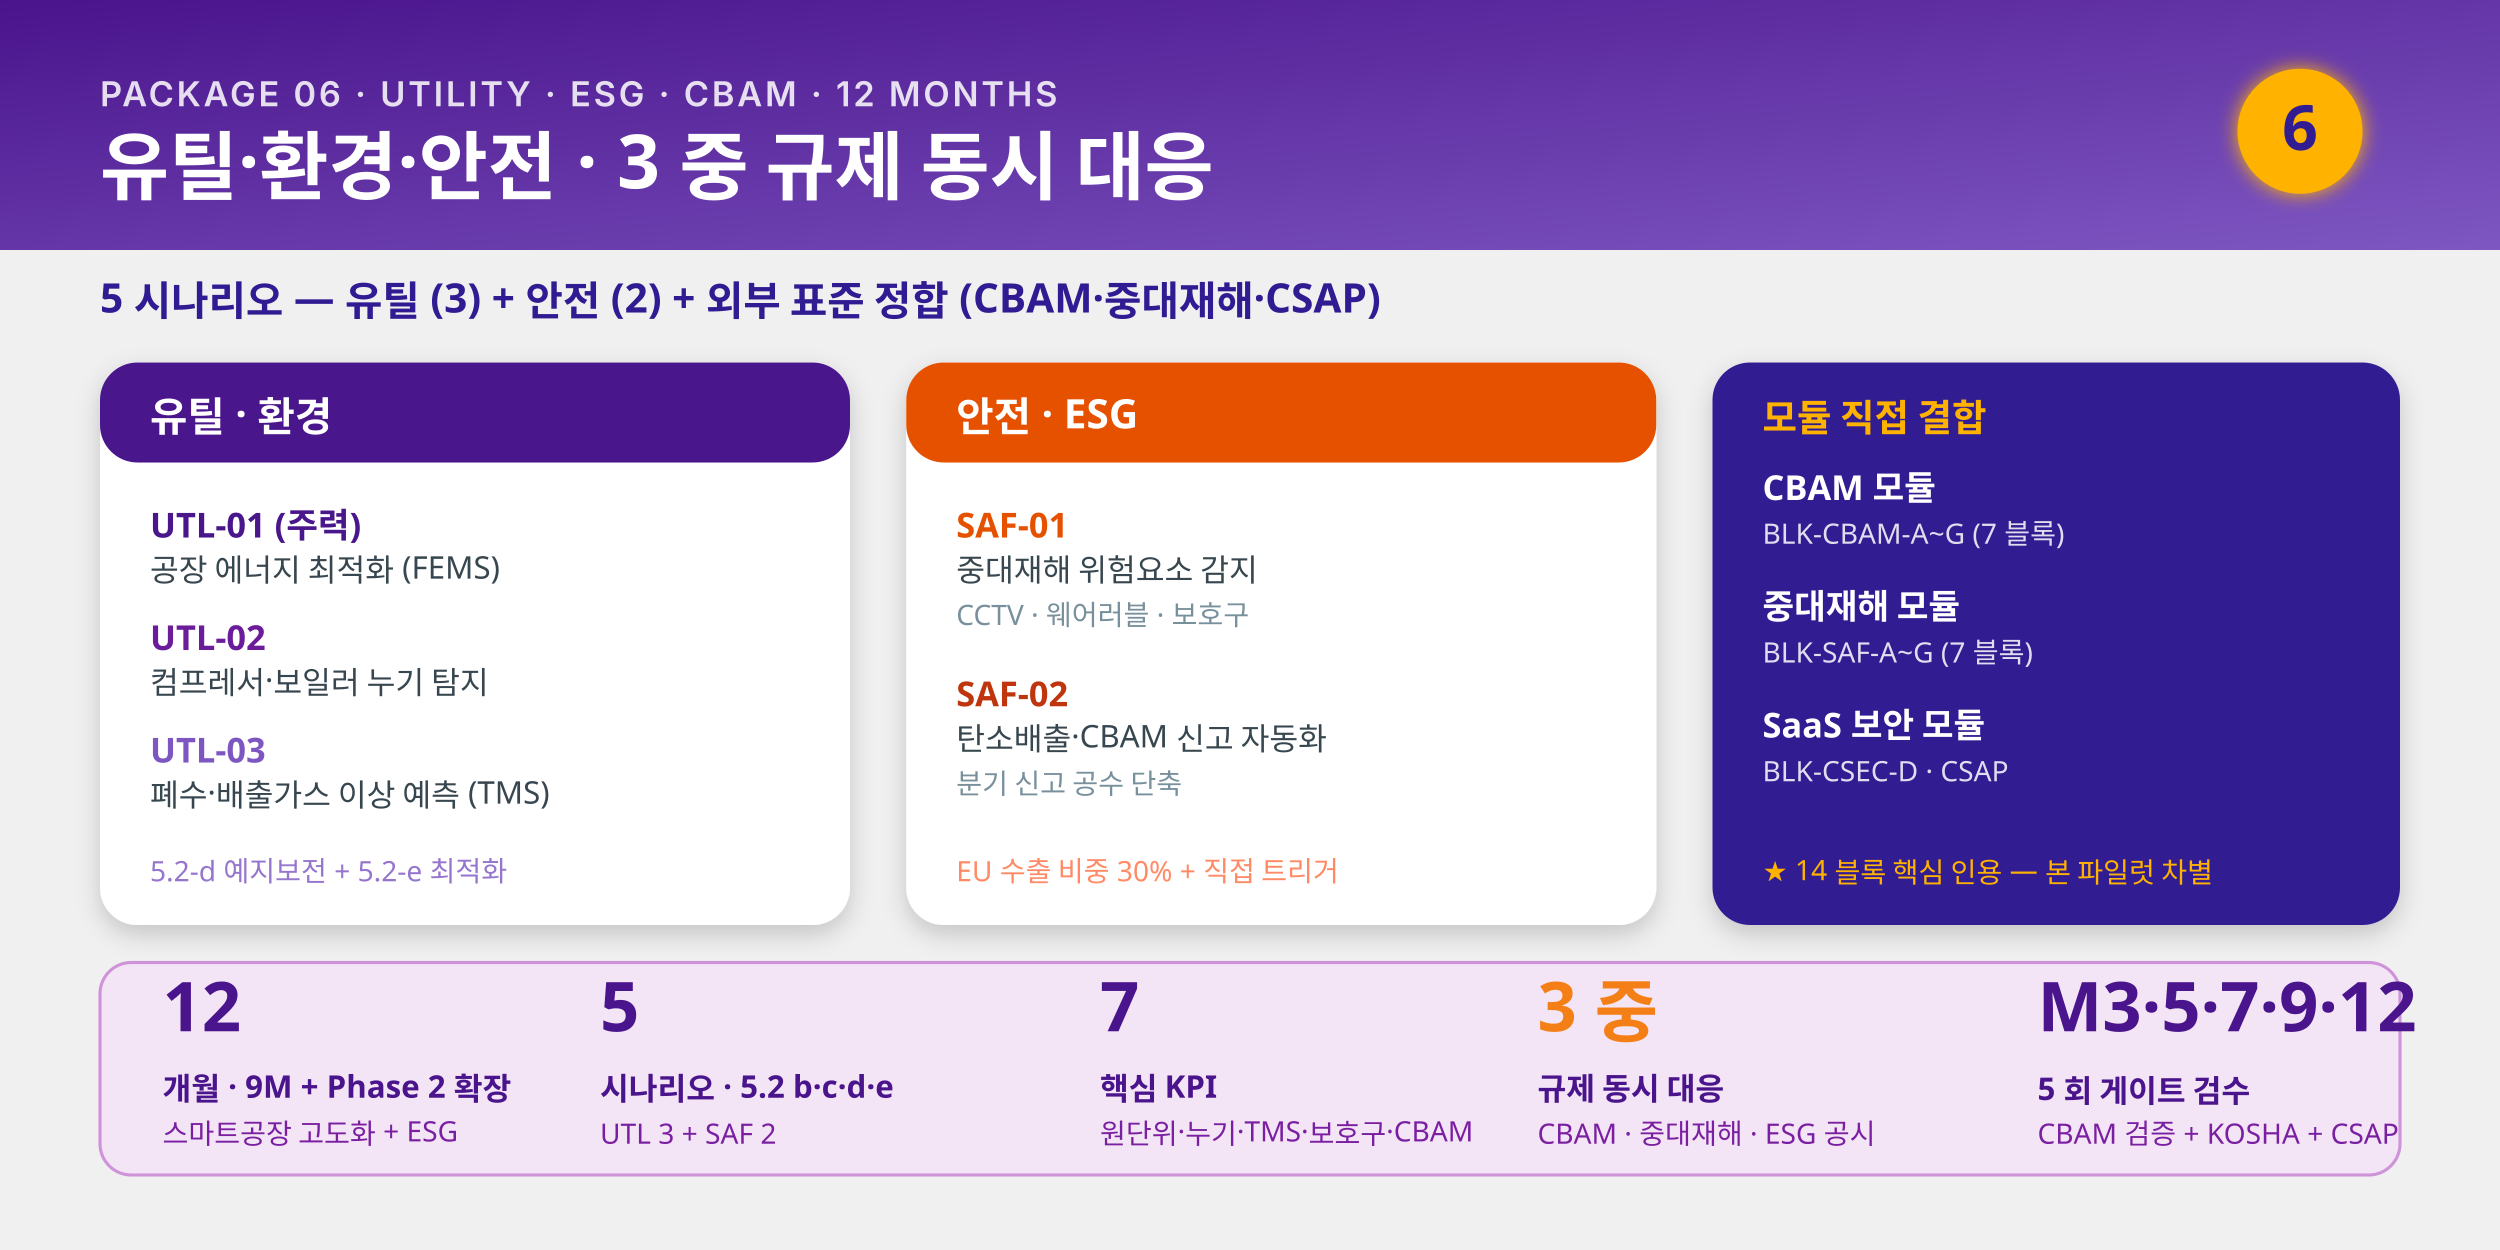
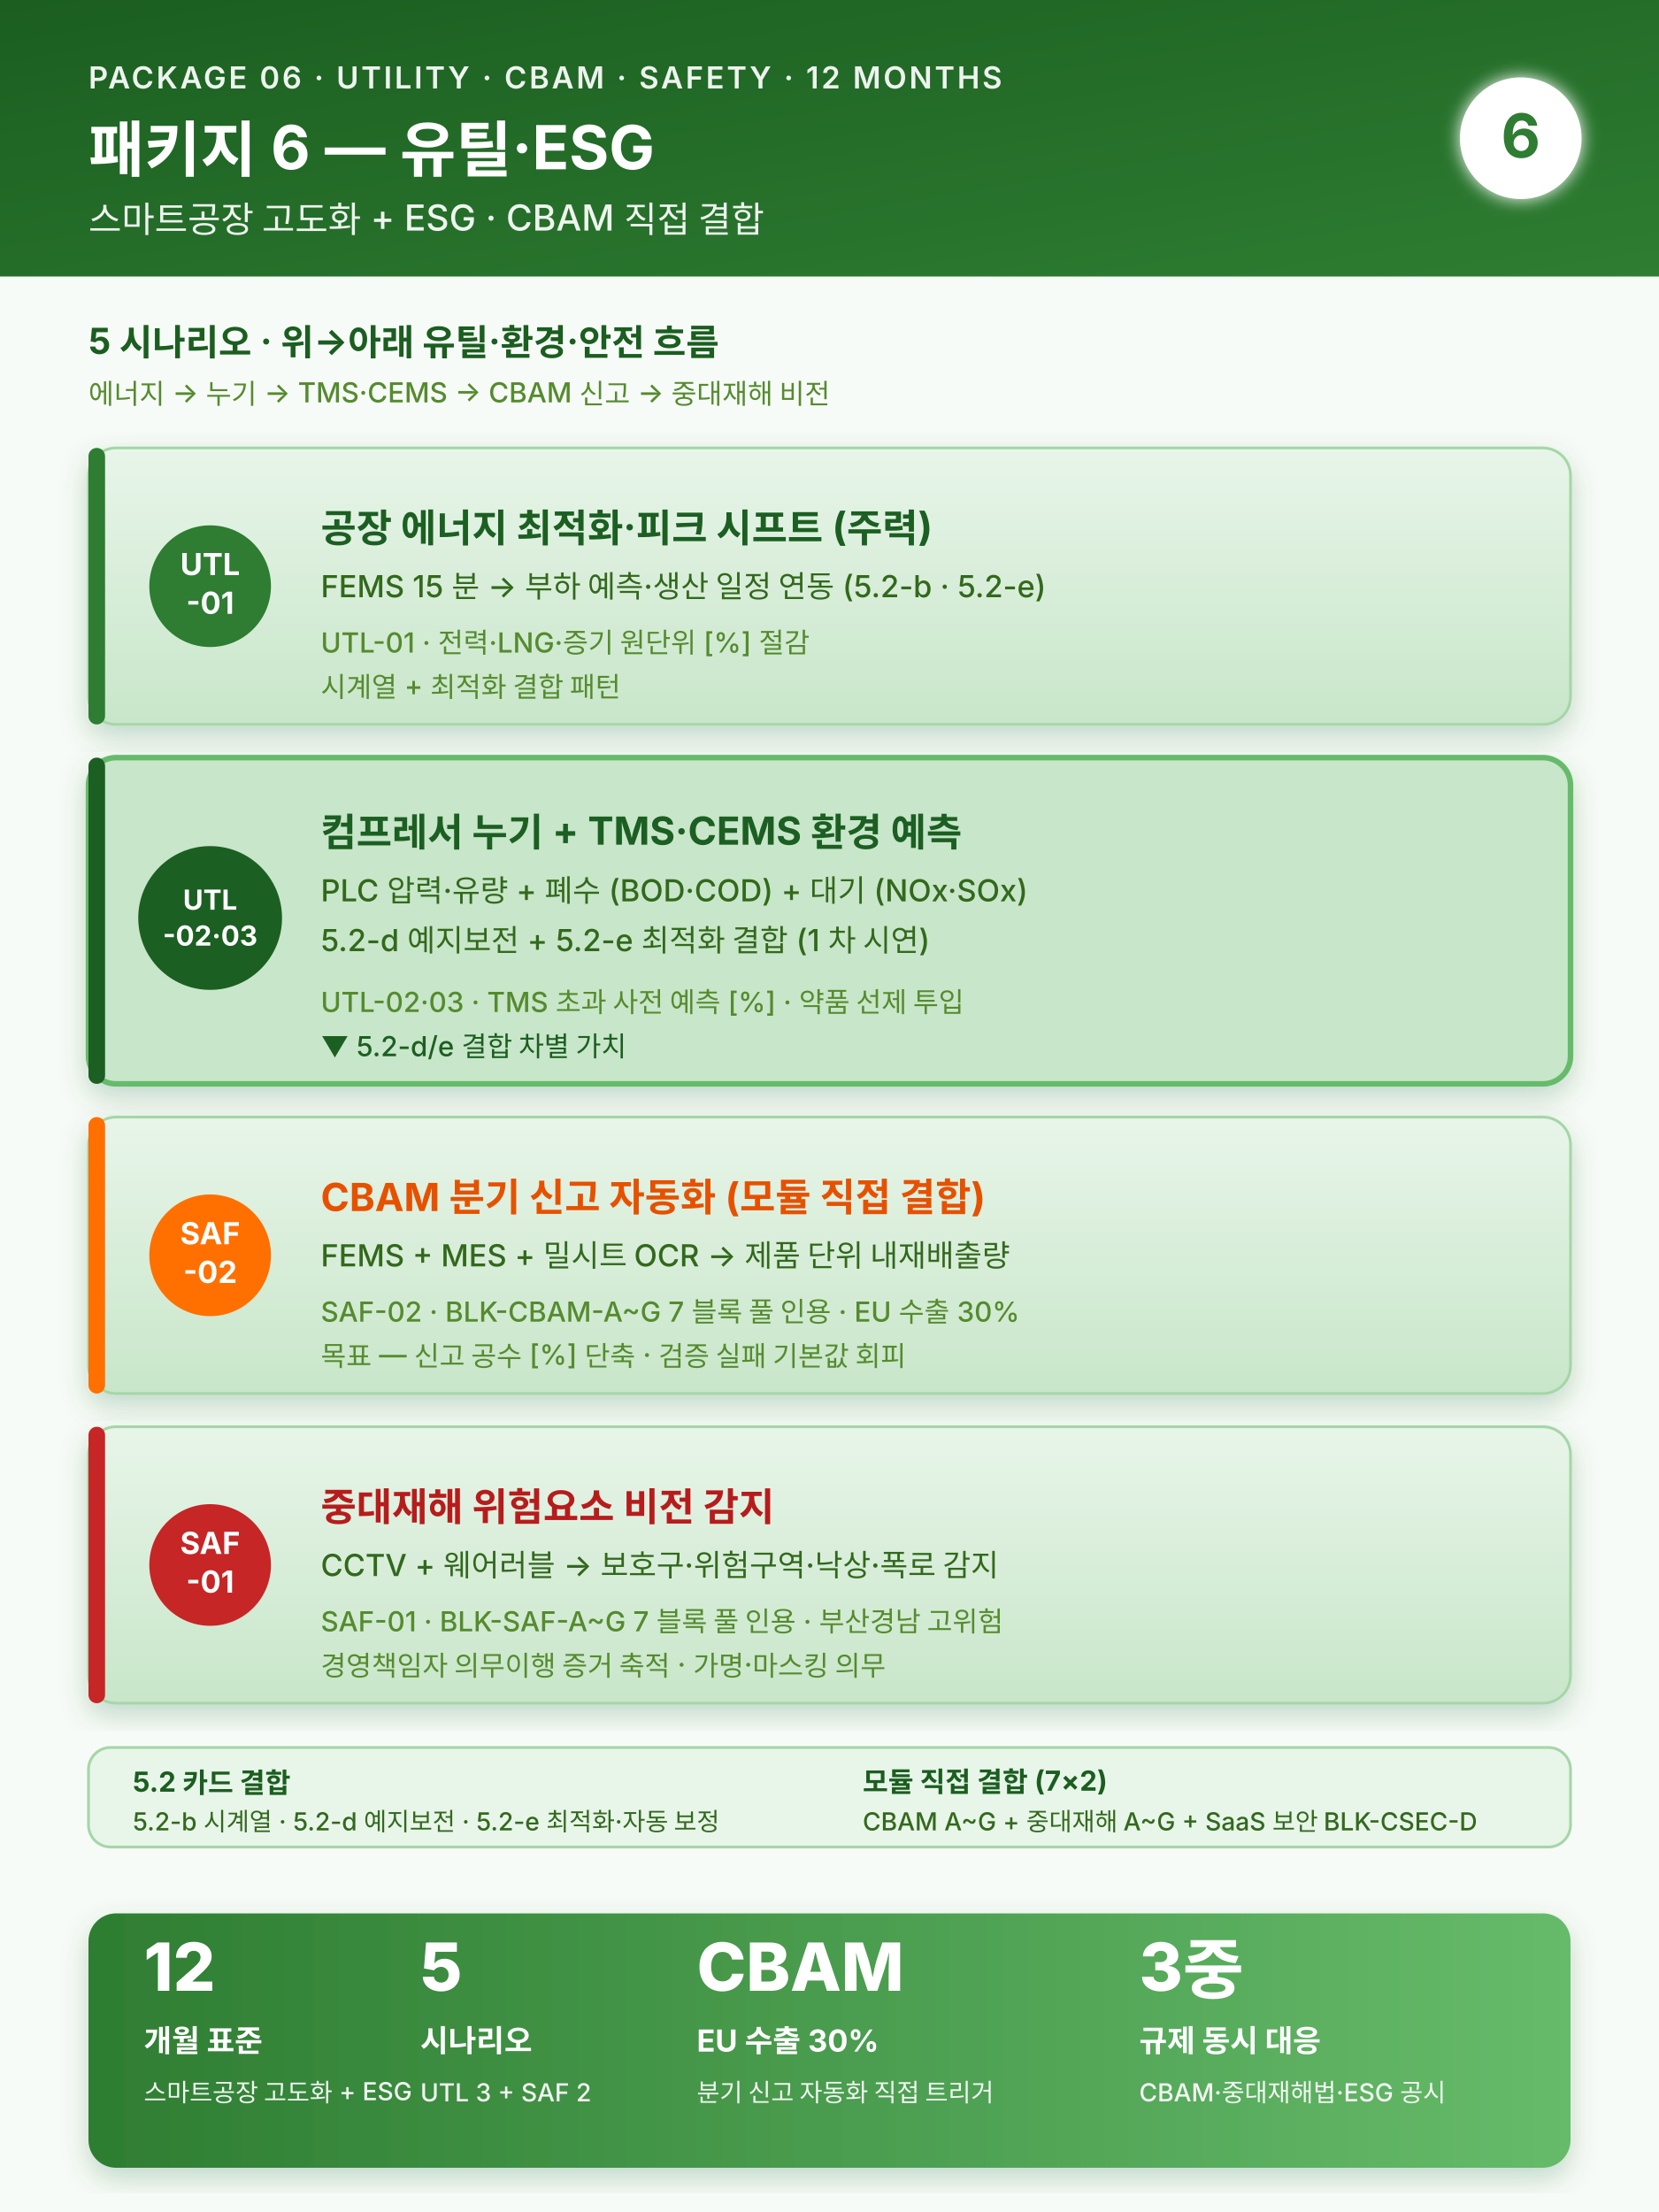
- <svg xmlns="http://www.w3.org/2000/svg" viewBox="0 0 800 400" role="img" aria-label="패키지 6 — 유틸·ESG (스마트공장 고도화 + ESG 12 개월, 5 시나리오)" class="zoomable">
+ <svg xmlns="http://www.w3.org/2000/svg" viewBox="0 0 600 800" role="img" aria-label="패키지 6 — 유틸·ESG 12 개월 (UTL-01·02·03 + SAF-01·02 · CBAM 신고 결합)" class="zoomable">
  <defs>
-     <linearGradient id="pkg6-bg" x1="0" y1="0" x2="1" y2="1">
-       <stop offset="0%" stop-color="#4A148C" />
-       <stop offset="100%" stop-color="#7E57C2" />
+     <linearGradient id="pkg6-header" x1="0" y1="0" x2="1" y2="1">
+       <stop offset="0%" stop-color="#1B5E20" />
+       <stop offset="100%" stop-color="#2E7D32" />
+     </linearGradient>
+     <linearGradient id="pkg6-card" x1="0" y1="0" x2="0" y2="1">
+       <stop offset="0%" stop-color="#E8F5E9" />
+       <stop offset="100%" stop-color="#C8E6C9" />
+     </linearGradient>
+     <linearGradient id="pkg6-accent" x1="0" y1="0" x2="1" y2="0">
+       <stop offset="0%" stop-color="#2E7D32" />
+       <stop offset="100%" stop-color="#66BB6A" />
    </linearGradient>
    <filter id="pkg6-shadow" x="-10%" y="-10%" width="120%" height="120%">
-       <feDropShadow dx="0" dy="3" stdDeviation="4" flood-color="#000" flood-opacity="0.18" />
+       <feDropShadow dx="0" dy="4" stdDeviation="5" flood-color="#1B5E20" flood-opacity="0.22" />
    </filter>
    <filter id="pkg6-glow" x="-50%" y="-50%" width="200%" height="200%">
      <feGaussianBlur stdDeviation="3" result="blur" />
      <feMerge>
        <feMergeNode in="blur" />
        <feMergeNode in="SourceGraphic" />
      </feMerge>
    </filter>
    <style>
-       .ko { font-family: 'Pretendard', 'Apple SD Gothic Neo', sans-serif; font-weight: 700; }
-       .ko-r { font-family: 'Pretendard', 'Apple SD Gothic Neo', sans-serif; font-weight: 500; }
-       .en { font-family: 'Inter', sans-serif; font-weight: 600; letter-spacing: 0.08em; }
+       .ko { font-family: 'Pretendard', system-ui, -apple-system, sans-serif; font-weight: 700; }
+       .ko-r { font-family: 'Pretendard', system-ui, -apple-system, sans-serif; font-weight: 500; }
+       .en { font-family: 'Pretendard', system-ui, -apple-system, sans-serif; font-weight: 600; letter-spacing: 0.08em; }
    </style>
  </defs>
-   <rect width="800" height="80" fill="url(#pkg6-bg)" />
-   <text x="32" y="34" class="en" fill="rgba(255,255,255,0.85)" font-size="11">PACKAGE 06 · UTILITY · ESG · CBAM · 12 MONTHS</text>
-   <text x="32" y="62" class="ko" fill="white" font-size="24">유틸·환경·안전 · 3 중 규제 동시 대응</text>
-   <g transform="translate(700, 22)" filter="url(#pkg6-glow)">
-     <circle cx="36" cy="20" r="20" fill="#FFB300" />
-     <text x="36" y="26" text-anchor="middle" class="ko" fill="#311B92" font-size="20">6</text>
+   <rect width="600" height="800" fill="#F7FBF7" />
+   <rect width="600" height="100" fill="url(#pkg6-header)" />
+   <text x="32" y="32" class="en" fill="rgba(255,255,255,0.92)" font-size="11">PACKAGE 06 · UTILITY · CBAM · SAFETY · 12 MONTHS</text>
+   <text x="32" y="62" class="ko" fill="white" font-size="22">패키지 6 — 유틸·ESG</text>
+   <text x="32" y="84" class="ko-r" fill="rgba(255,255,255,0.92)" font-size="13">스마트공장 고도화 + ESG · CBAM 직접 결합</text>
+   <g transform="translate(528, 28)" filter="url(#pkg6-glow)">
+     <circle cx="22" cy="22" r="22" fill="#FFFFFF" />
+     <text x="22" y="29" text-anchor="middle" class="ko" fill="#2E7D32" font-size="22">6</text>
  </g>
-   <g transform="translate(32, 100)">
-     <text x="0" y="0" class="ko" fill="#311B92" font-size="13">5 시나리오 — 유틸 (3) + 안전 (2) + 외부 표준 정합 (CBAM·중대재해·CSAP)</text>
+   <text x="32" y="128" class="ko" fill="#1B5E20" font-size="13">5 시나리오 · 위→아래 유틸·환경·안전 흐름</text>
+   <text x="32" y="146" class="ko-r" fill="#558B2F" font-size="10">에너지 → 누기 → TMS·CEMS → CBAM 신고 → 중대재해 비전</text>
+   <g transform="translate(32, 162)" filter="url(#pkg6-shadow)">
+     <rect width="536" height="100" rx="10" fill="url(#pkg6-card)" stroke="#A5D6A7" stroke-width="1" />
+     <rect width="6" height="100" rx="3" fill="#2E7D32" />
+     <circle cx="44" cy="50" r="22" fill="#2E7D32" />
+     <text x="44" y="46" text-anchor="middle" class="ko" fill="white" font-size="11">UTL</text>
+     <text x="44" y="60" text-anchor="middle" class="ko" fill="white" font-size="11">-01</text>
+     <text x="84" y="34" class="ko" fill="#1B5E20" font-size="14">공장 에너지 최적화·피크 시프트 (주력)</text>
+     <text x="84" y="54" class="ko-r" fill="#33691E" font-size="11">FEMS 15 분 → 부하 예측·생산 일정 연동 (5.2-b · 5.2-e)</text>
+     <text x="84" y="74" class="ko-r" fill="#558B2F" font-size="10">UTL-01 · 전력·LNG·증기 원단위 [%] 절감</text>
+     <text x="84" y="90" class="ko-r" fill="#558B2F" font-size="10">시계열 + 최적화 결합 패턴</text>
  </g>
-   <g transform="translate(32, 116)">
-     <g filter="url(#pkg6-shadow)">
-       <rect width="240" height="180" rx="12" fill="white" />
-       <rect width="240" height="32" rx="12" fill="#4A148C" />
-       <text x="16" y="22" class="ko" fill="white" font-size="13">유틸 · 환경</text>
-       <text x="16" y="56" class="ko" fill="#4A148C" font-size="11">UTL-01 (주력)</text>
-       <text x="16" y="70" class="ko-r" fill="#37474F" font-size="10">공장 에너지 최적화 (FEMS)</text>
-       <text x="16" y="92" class="ko" fill="#6A1B9A" font-size="11">UTL-02</text>
-       <text x="16" y="106" class="ko-r" fill="#37474F" font-size="10">컴프레서·보일러 누기 탐지</text>
-       <text x="16" y="128" class="ko" fill="#7E57C2" font-size="11">UTL-03</text>
-       <text x="16" y="142" class="ko-r" fill="#37474F" font-size="10">폐수·배출가스 이상 예측 (TMS)</text>
-       <text x="16" y="166" class="ko-r" fill="#9575CD" font-size="9">5.2-d 예지보전 + 5.2-e 최적화</text>
-     </g>
-     <g filter="url(#pkg6-shadow)" transform="translate(258, 0)">
-       <rect width="240" height="180" rx="12" fill="white" />
-       <rect width="240" height="32" rx="12" fill="#E65100" />
-       <text x="16" y="22" class="ko" fill="white" font-size="13">안전 · ESG</text>
-       <text x="16" y="56" class="ko" fill="#E65100" font-size="11">SAF-01</text>
-       <text x="16" y="70" class="ko-r" fill="#37474F" font-size="10">중대재해 위험요소 감지</text>
-       <text x="16" y="84" class="ko-r" fill="#78909C" font-size="9">CCTV · 웨어러블 · 보호구</text>
-       <text x="16" y="110" class="ko" fill="#BF360C" font-size="11">SAF-02</text>
-       <text x="16" y="124" class="ko-r" fill="#37474F" font-size="10">탄소배출·CBAM 신고 자동화</text>
-       <text x="16" y="138" class="ko-r" fill="#78909C" font-size="9">분기 신고 공수 단축</text>
-       <text x="16" y="166" class="ko-r" fill="#FF8A65" font-size="9">EU 수출 비중 30% + 직접 트리거</text>
-     </g>
-     <g filter="url(#pkg6-shadow)" transform="translate(516, 0)">
-       <rect width="220" height="180" rx="12" fill="#311B92" />
-       <text x="16" y="22" class="ko" fill="#FFB300" font-size="12">모듈 직접 결합</text>
-       <text x="16" y="44" class="ko" fill="white" font-size="11">CBAM 모듈</text>
-       <text x="16" y="58" class="ko-r" fill="rgba(255,255,255,0.85)" font-size="9">BLK-CBAM-A~G (7 블록)</text>
-       <text x="16" y="82" class="ko" fill="white" font-size="11">중대재해 모듈</text>
-       <text x="16" y="96" class="ko-r" fill="rgba(255,255,255,0.85)" font-size="9">BLK-SAF-A~G (7 블록)</text>
-       <text x="16" y="120" class="ko" fill="white" font-size="11">SaaS 보안 모듈</text>
-       <text x="16" y="134" class="ko-r" fill="rgba(255,255,255,0.85)" font-size="9">BLK-CSEC-D · CSAP</text>
-       <text x="16" y="166" class="ko-r" fill="#FFB300" font-size="9">★ 14 블록 핵심 인용 — 본 파일럿 차별</text>
-     </g>
+   <g transform="translate(32, 274)" filter="url(#pkg6-shadow)">
+     <rect width="536" height="118" rx="10" fill="#C8E6C9" stroke="#66BB6A" stroke-width="2" />
+     <rect width="6" height="118" rx="3" fill="#1B5E20" />
+     <circle cx="44" cy="58" r="26" fill="#1B5E20" />
+     <text x="44" y="55" text-anchor="middle" class="ko" fill="white" font-size="10">UTL</text>
+     <text x="44" y="68" text-anchor="middle" class="ko" fill="white" font-size="10">-02·03</text>
+     <text x="84" y="32" class="ko" fill="#1B5E20" font-size="14">컴프레서 누기 + TMS·CEMS 환경 예측</text>
+     <text x="84" y="52" class="ko-r" fill="#33691E" font-size="11">PLC 압력·유량 + 폐수 (BOD·COD) + 대기 (NOx·SOx)</text>
+     <text x="84" y="70" class="ko-r" fill="#33691E" font-size="11">5.2-d 예지보전 + 5.2-e 최적화 결합 (1 차 시연)</text>
+     <text x="84" y="92" class="ko-r" fill="#558B2F" font-size="10">UTL-02·03 · TMS 초과 사전 예측 [%] · 약품 선제 투입</text>
+     <text x="84" y="108" class="ko-r" fill="#1B5E20" font-size="10" font-weight="700">▼ 5.2-d/e 결합 차별 가치</text>
  </g>
-   <g transform="translate(32, 308)">
-     <rect width="736" height="68" rx="10" fill="#F3E5F5" stroke="#CE93D8" stroke-width="1" />
-     <g class="ko" font-size="11" fill="#4A148C">
-       <text x="20" y="22" font-size="22" font-weight="800" fill="#4A148C">12</text>
-       <text x="20" y="44" font-size="10">개월 · 9M + Phase 2 확장</text>
-       <text x="20" y="58" class="ko-r" font-size="9" fill="#7B1FA2">스마트공장 고도화 + ESG</text>
-       <text x="160" y="22" font-size="22" font-weight="800" fill="#4A148C">5</text>
-       <text x="160" y="44" font-size="10">시나리오 · 5.2 b·c·d·e</text>
-       <text x="160" y="58" class="ko-r" font-size="9" fill="#7B1FA2">UTL 3 + SAF 2</text>
-       <text x="320" y="22" font-size="22" font-weight="800" fill="#4A148C">7</text>
-       <text x="320" y="44" font-size="10">핵심 KPI</text>
-       <text x="320" y="58" class="ko-r" font-size="9" fill="#7B1FA2">원단위·누기·TMS·보호구·CBAM</text>
-       <text x="460" y="22" font-size="22" font-weight="800" fill="#F57F17">3 중</text>
-       <text x="460" y="44" font-size="10">규제 동시 대응</text>
-       <text x="460" y="58" class="ko-r" font-size="9" fill="#7B1FA2">CBAM · 중대재해 · ESG 공시</text>
-       <text x="620" y="22" font-size="22" font-weight="800" fill="#4A148C">M3·5·7·9·12</text>
-       <text x="620" y="44" font-size="10">5 회 게이트 검수</text>
-       <text x="620" y="58" class="ko-r" font-size="9" fill="#7B1FA2">CBAM 검증 + KOSHA + CSAP</text>
+   <g transform="translate(32, 404)" filter="url(#pkg6-shadow)">
+     <rect width="536" height="100" rx="10" fill="url(#pkg6-card)" stroke="#A5D6A7" stroke-width="1" />
+     <rect width="6" height="100" rx="3" fill="#FF6F00" />
+     <circle cx="44" cy="50" r="22" fill="#FF6F00" />
+     <text x="44" y="46" text-anchor="middle" class="ko" fill="white" font-size="11">SAF</text>
+     <text x="44" y="60" text-anchor="middle" class="ko" fill="white" font-size="11">-02</text>
+     <text x="84" y="34" class="ko" fill="#E65100" font-size="14">CBAM 분기 신고 자동화 (모듈 직접 결합)</text>
+     <text x="84" y="54" class="ko-r" fill="#33691E" font-size="11">FEMS + MES + 밀시트 OCR → 제품 단위 내재배출량</text>
+     <text x="84" y="74" class="ko-r" fill="#558B2F" font-size="10">SAF-02 · BLK-CBAM-A~G 7 블록 풀 인용 · EU 수출 30%</text>
+     <text x="84" y="90" class="ko-r" fill="#558B2F" font-size="10">목표 — 신고 공수 [%] 단축 · 검증 실패 기본값 회피</text>
+   </g>
+   <g transform="translate(32, 516)" filter="url(#pkg6-shadow)">
+     <rect width="536" height="100" rx="10" fill="url(#pkg6-card)" stroke="#A5D6A7" stroke-width="1" />
+     <rect width="6" height="100" rx="3" fill="#C62828" />
+     <circle cx="44" cy="50" r="22" fill="#C62828" />
+     <text x="44" y="46" text-anchor="middle" class="ko" fill="white" font-size="11">SAF</text>
+     <text x="44" y="60" text-anchor="middle" class="ko" fill="white" font-size="11">-01</text>
+     <text x="84" y="34" class="ko" fill="#B71C1C" font-size="14">중대재해 위험요소 비전 감지</text>
+     <text x="84" y="54" class="ko-r" fill="#33691E" font-size="11">CCTV + 웨어러블 → 보호구·위험구역·낙상·폭로 감지</text>
+     <text x="84" y="74" class="ko-r" fill="#558B2F" font-size="10">SAF-01 · BLK-SAF-A~G 7 블록 풀 인용 · 부산경남 고위험</text>
+     <text x="84" y="90" class="ko-r" fill="#558B2F" font-size="10">경영책임자 의무이행 증거 축적 · 가명·마스킹 의무</text>
+   </g>
+   <g transform="translate(32, 632)">
+     <rect width="536" height="36" rx="8" fill="#E8F5E9" stroke="#A5D6A7" stroke-width="1" />
+     <text x="16" y="16" class="ko" fill="#1B5E20" font-size="10">5.2 카드 결합</text>
+     <text x="16" y="30" class="ko-r" fill="#33691E" font-size="9">5.2-b 시계열 · 5.2-d 예지보전 · 5.2-e 최적화·자동 보정</text>
+     <text x="280" y="16" class="ko" fill="#1B5E20" font-size="10">모듈 직접 결합 (7×2)</text>
+     <text x="280" y="30" class="ko-r" fill="#33691E" font-size="9">CBAM A~G + 중대재해 A~G + SaaS 보안 BLK-CSEC-D</text>
+   </g>
+   <g transform="translate(32, 692)">
+     <rect width="536" height="92" rx="10" fill="url(#pkg6-accent)" filter="url(#pkg6-shadow)" />
+     <g class="ko" fill="white">
+       <text x="20" y="28" font-size="24" font-weight="800">12</text>
+       <text x="20" y="50" font-size="11">개월 표준</text>
+       <text x="20" y="68" class="ko-r" font-size="9" opacity="0.92">스마트공장 고도화 + ESG</text>
+       <text x="120" y="28" font-size="24" font-weight="800">5</text>
+       <text x="120" y="50" font-size="11">시나리오</text>
+       <text x="120" y="68" class="ko-r" font-size="9" opacity="0.92">UTL 3 + SAF 2</text>
+       <text x="220" y="28" font-size="24" font-weight="800">CBAM</text>
+       <text x="220" y="50" font-size="11">EU 수출 30%</text>
+       <text x="220" y="68" class="ko-r" font-size="9" opacity="0.92">분기 신고 자동화 직접 트리거</text>
+       <text x="380" y="28" font-size="24" font-weight="800">3중</text>
+       <text x="380" y="50" font-size="11">규제 동시 대응</text>
+       <text x="380" y="68" class="ko-r" font-size="9" opacity="0.92">CBAM·중대재해법·ESG 공시</text>
    </g>
  </g>
</svg>
